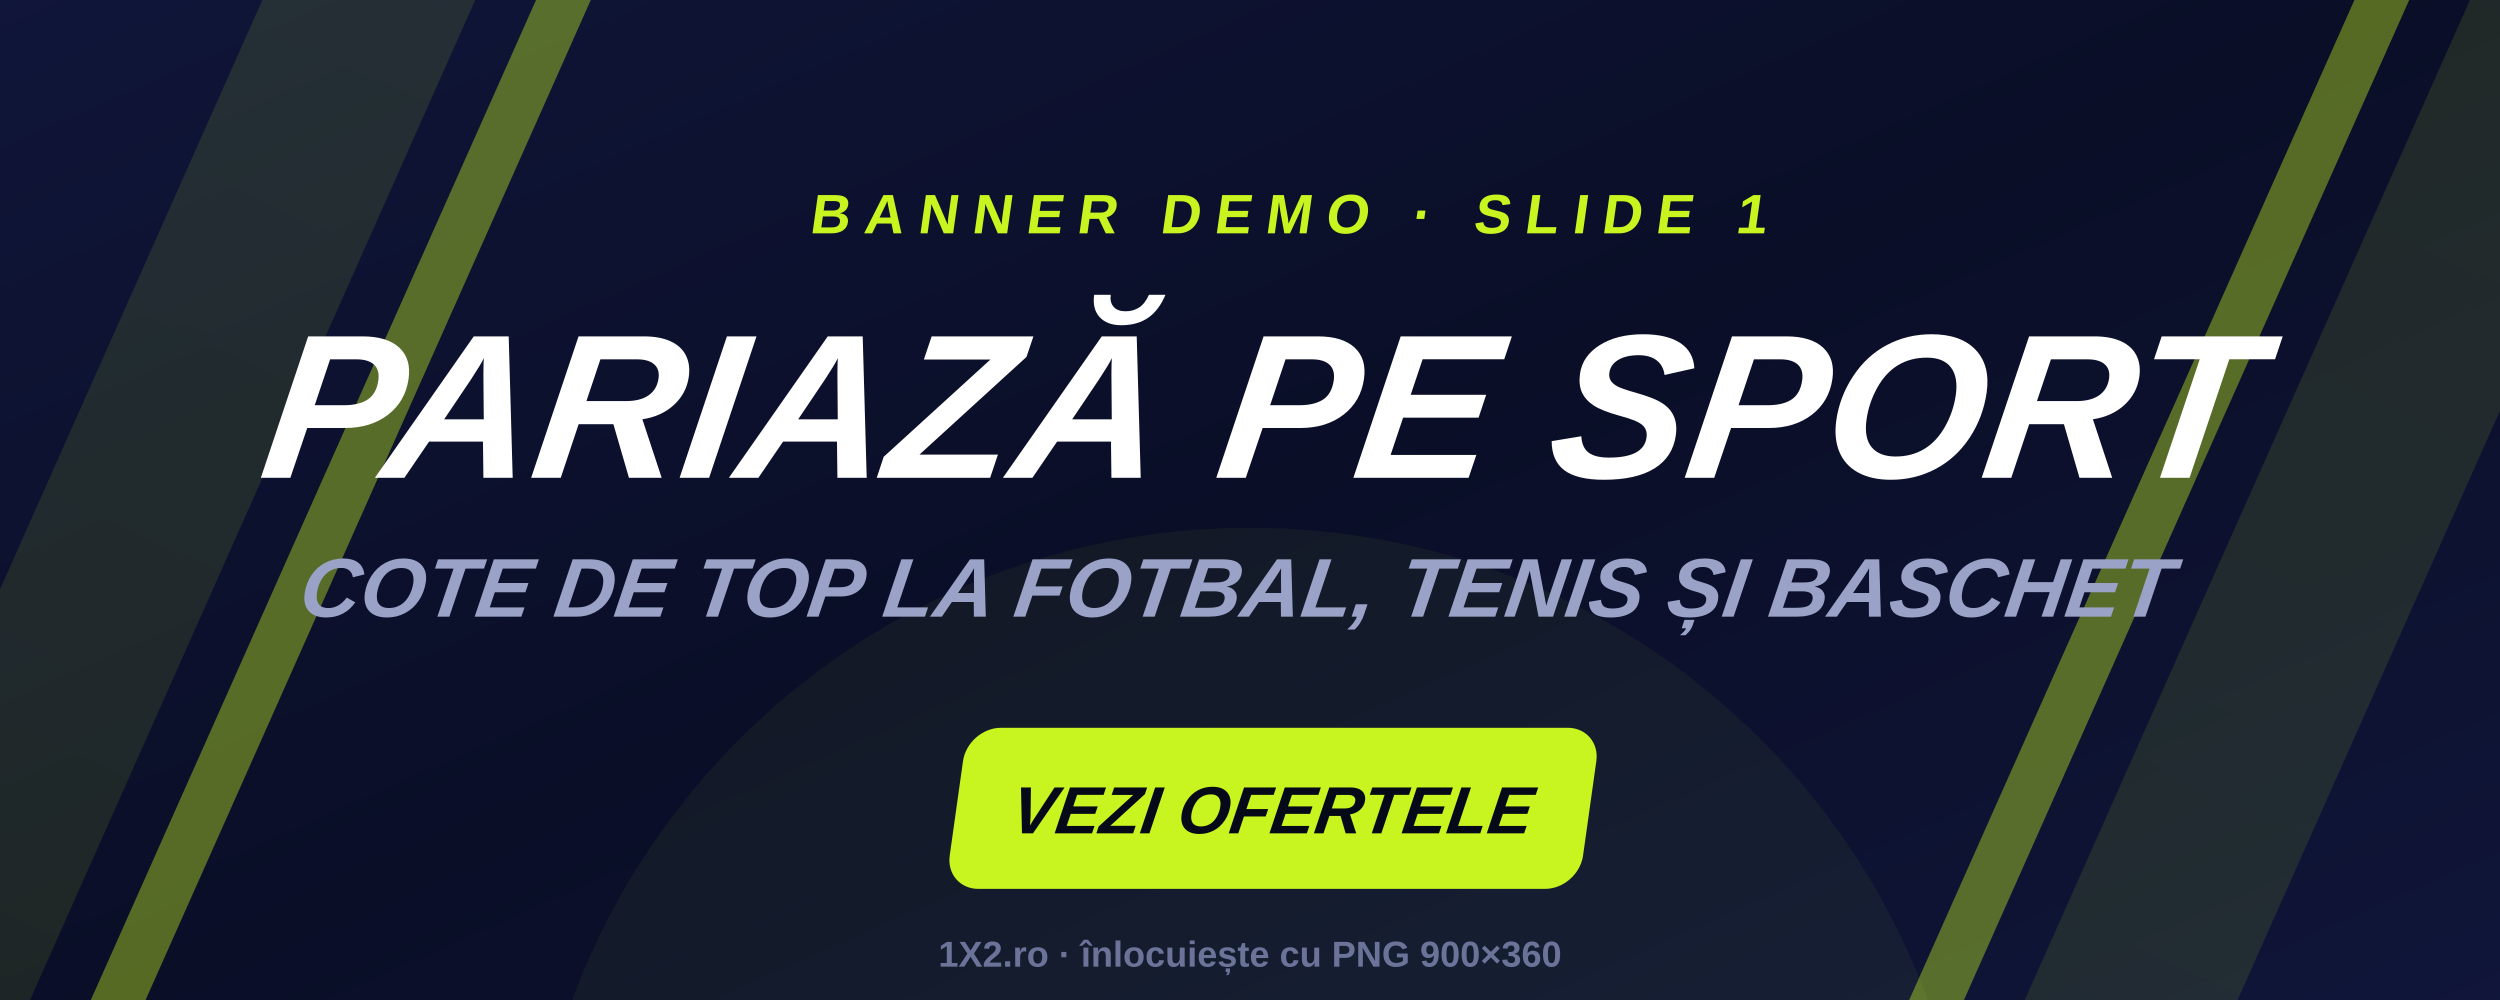
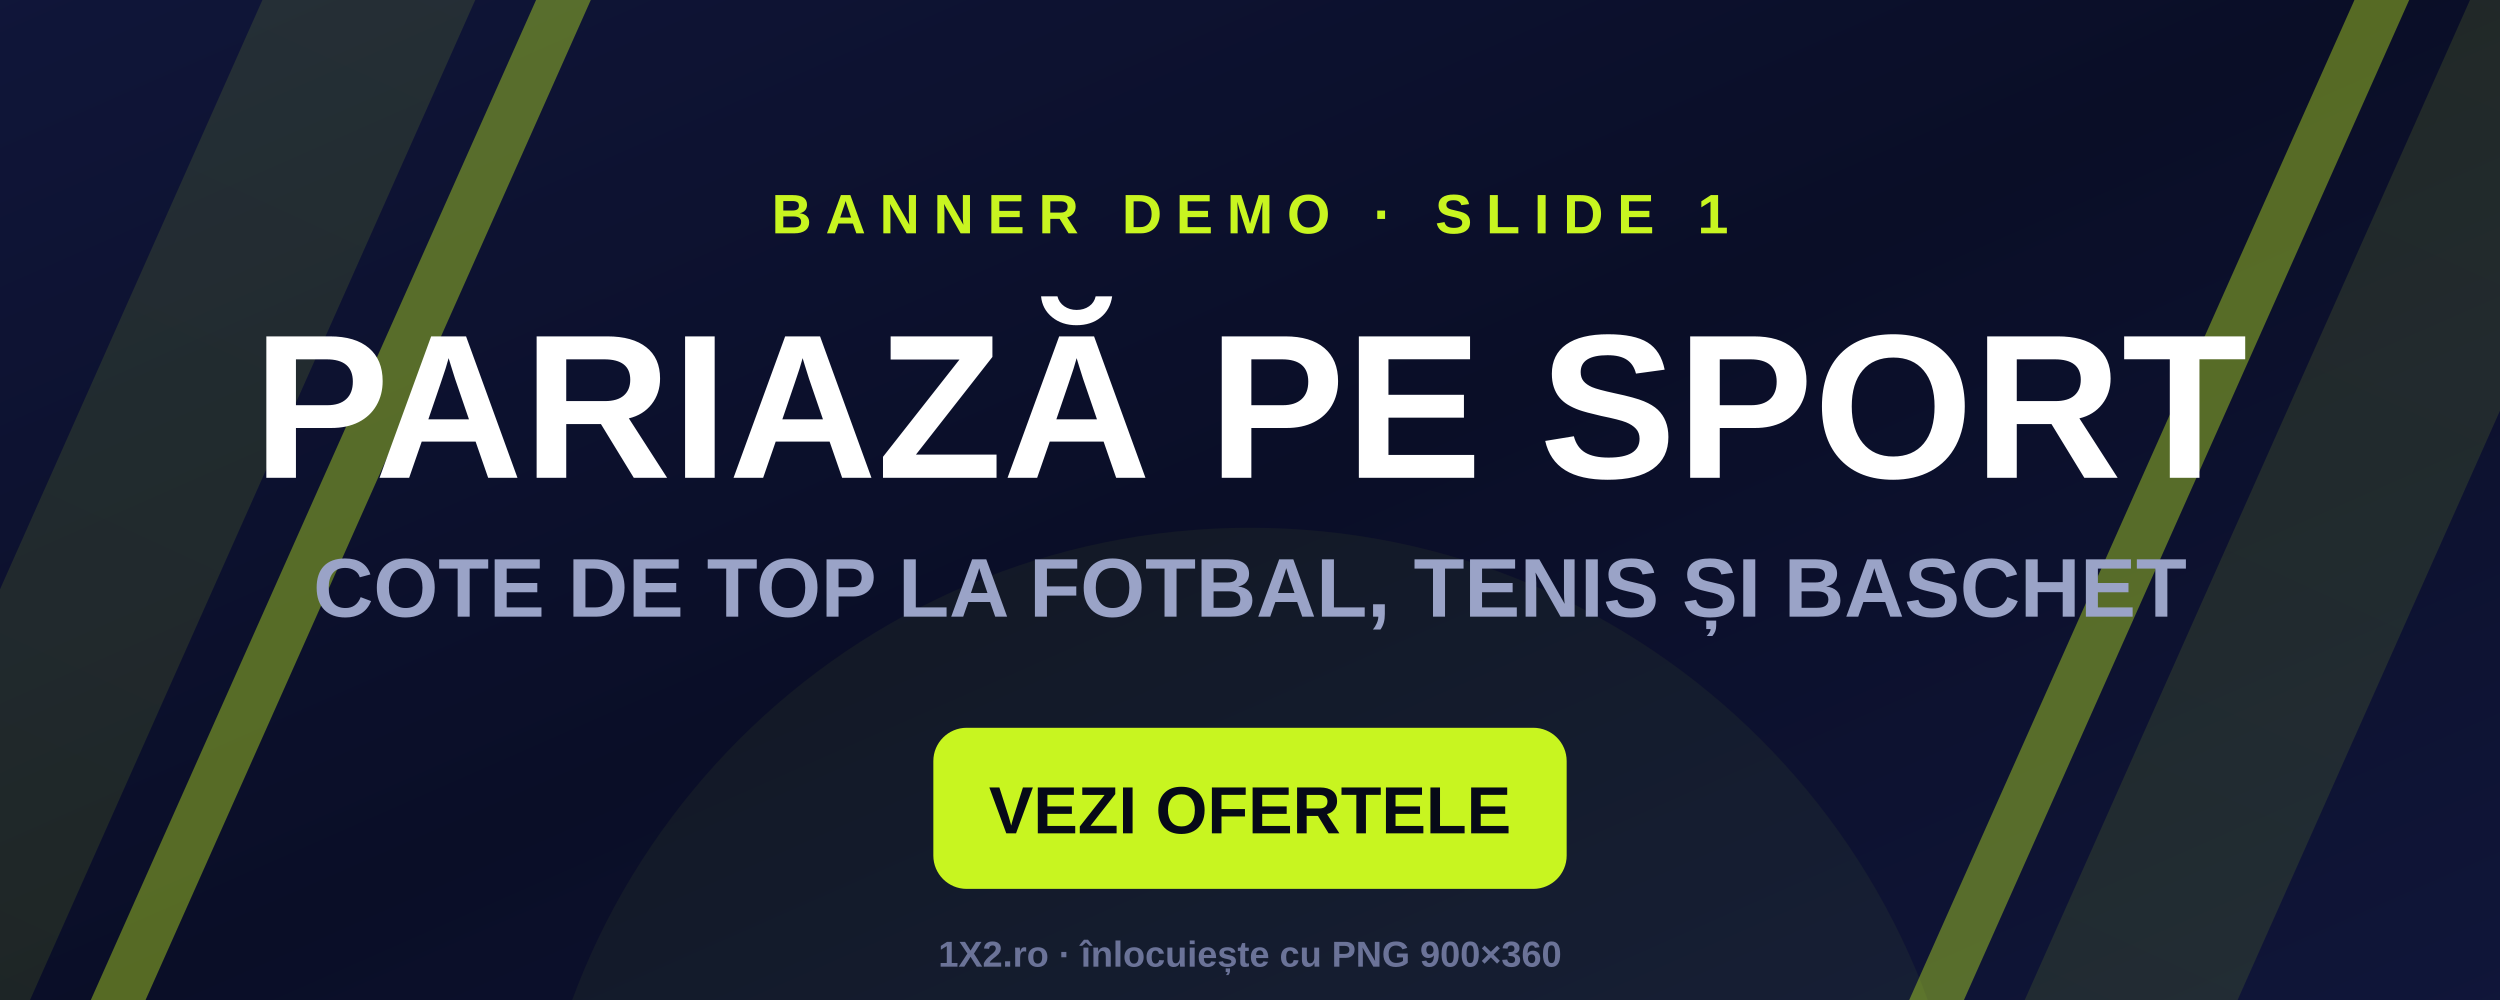
<svg xmlns="http://www.w3.org/2000/svg" width="900" height="360" viewBox="0 20 900 360">
  <defs>
    <linearGradient id="bg1" x1="0" y1="0" x2="1" y2="1">
      <stop offset="0" stop-color="#10163A" />
      <stop offset="0.5" stop-color="#0A0E27" />
      <stop offset="1" stop-color="#10163A" />
    </linearGradient>
    <linearGradient id="lime1" x1="0" y1="0" x2="0" y2="1">
      <stop offset="0" stop-color="#DCFF3D" />
      <stop offset="1" stop-color="#9CC70A" />
    </linearGradient>
  </defs>
  <rect width="900" height="400" fill="url(#bg1)" />
  <g transform="rotate(24 80 200)">
    <rect x="20" y="-240" width="70" height="880" fill="url(#lime1)" opacity="0.12" />
    <rect x="110" y="-240" width="18" height="880" fill="#C8F520" opacity="0.4" />
  </g>
  <g transform="rotate(24 820 200)">
    <rect x="810" y="-240" width="70" height="880" fill="url(#lime1)" opacity="0.12" />
    <rect x="772" y="-240" width="18" height="880" fill="#C8F520" opacity="0.4" />
  </g>
  <circle cx="450" cy="470" r="260" fill="#C8F520" opacity="0.05" />
-   <g font-family="Arial, Helvetica, sans-serif" text-anchor="middle" transform="skewX(-8)">
-     <text x="478" y="104" font-size="20" font-weight="700" letter-spacing="5" fill="#C8F520">BANNER DEMO · SLIDE 1</text>
-     <text x="478" y="192" font-size="74" font-weight="900" font-style="italic" fill="#FFFFFF">PARIAZĂ PE SPORT</text>
-     <text x="478" y="242" font-size="30" font-weight="800" font-style="italic" fill="#9AA3C7">COTE DE TOP LA FOTBAL, TENIS ȘI BASCHET</text>
+   <g font-family="Arial, Helvetica, sans-serif" text-anchor="middle">
+     <text x="450" y="104" font-size="20" font-weight="700" letter-spacing="5" fill="#C8F520">BANNER DEMO · SLIDE 1</text>
+     <text x="450" y="192" font-size="74" font-weight="900" fill="#FFFFFF">PARIAZĂ PE SPORT</text>
+     <text x="450" y="242" font-size="30" font-weight="800" fill="#9AA3C7">COTE DE TOP LA FOTBAL, TENIS ȘI BASCHET</text>
  </g>
-   <g transform="skewX(-8) translate(388 282)">
+   <g transform="translate(336 282)">
    <rect x="0" y="0" width="228" height="58" rx="12" fill="#C8F520" />
-     <text x="114" y="38" font-family="Arial, Helvetica, sans-serif" font-size="24" font-weight="900" font-style="italic" fill="#060917" text-anchor="middle">VEZI OFERTELE</text>
+     <text x="114" y="38" font-family="Arial, Helvetica, sans-serif" font-size="24" font-weight="900" fill="#060917" text-anchor="middle">VEZI OFERTELE</text>
  </g>
  <text x="450" y="368" font-family="Arial, Helvetica, sans-serif" font-size="13" font-weight="700" fill="#6B7398" text-anchor="middle">1X2.ro · înlocuiește cu PNG 900×360</text>
</svg>
